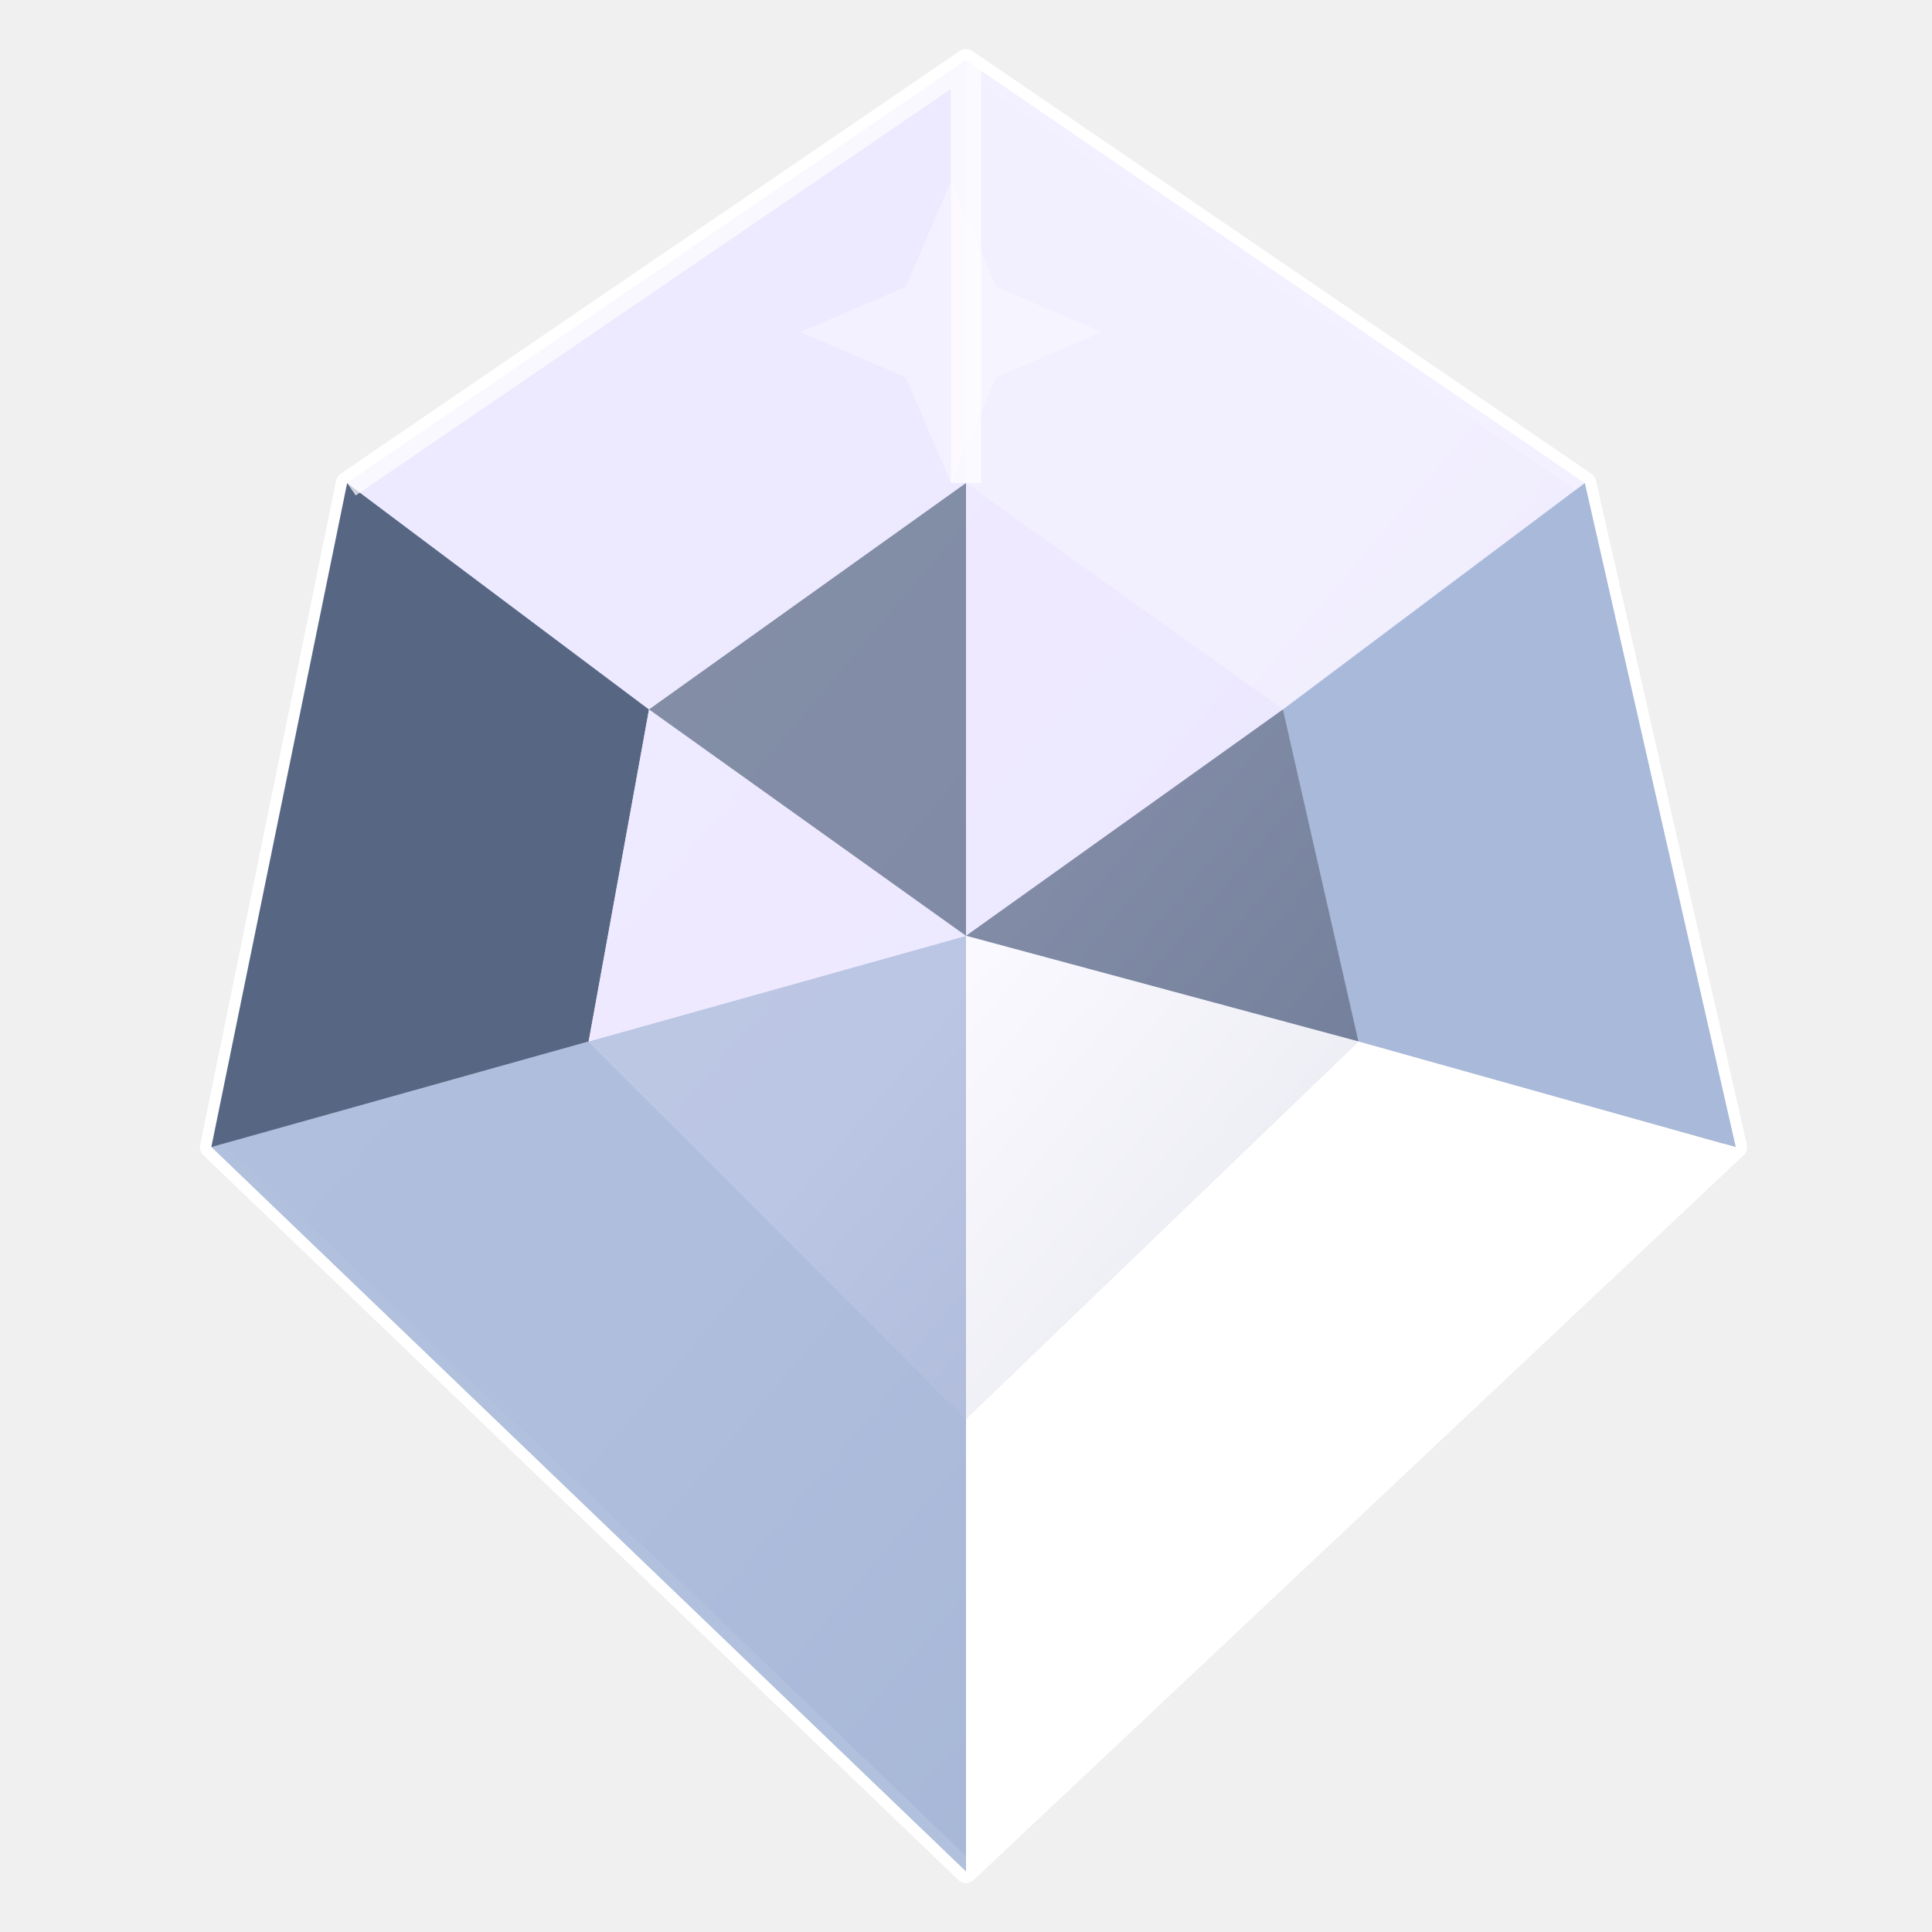
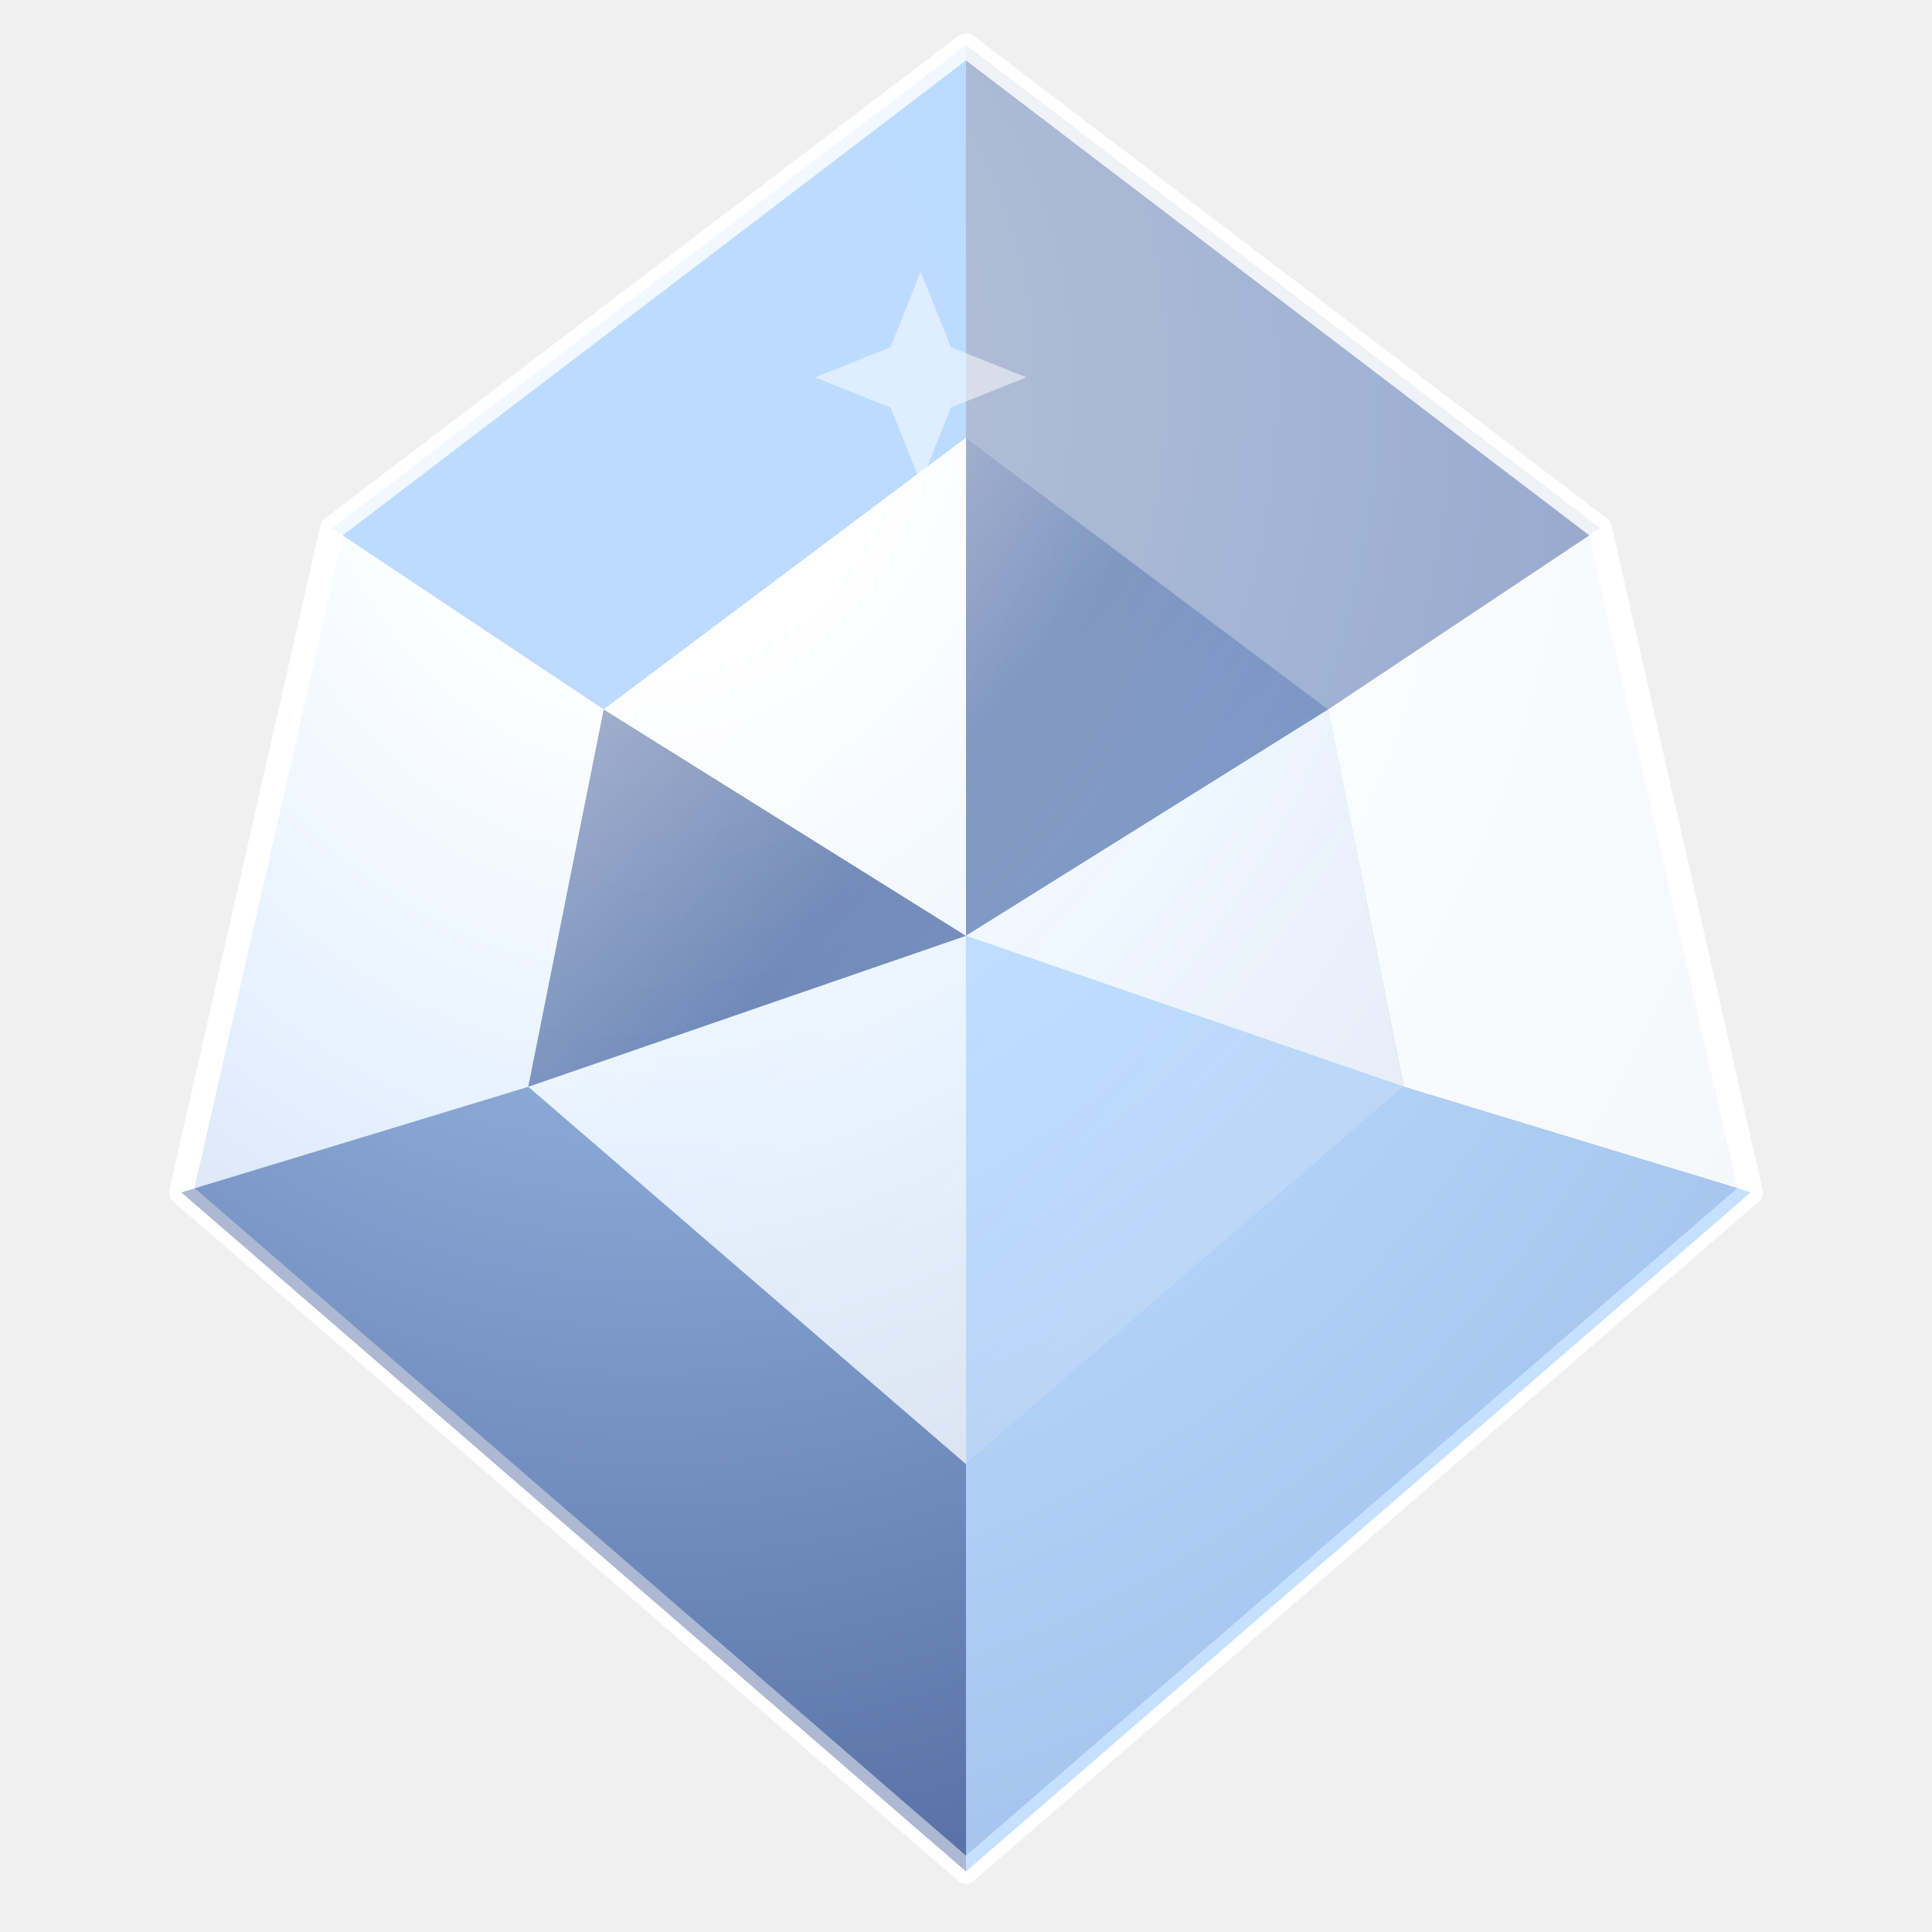
- <svg xmlns="http://www.w3.org/2000/svg" width="128" height="128" viewBox="0 0 128 128">
+ <svg xmlns="http://www.w3.org/2000/svg" viewBox="0 0 128 128">
  <defs>
-     <linearGradient id="body" x1="0" y1="0" x2="1" y2="1">
-       <stop stop-color="#ffffff" />
-       <stop offset=".5" stop-color="#ede9ff" />
-       <stop offset="1" stop-color="#576783" />
+     <radialGradient id="shine" cx=".3" cy=".18" r=".88">
+       <stop stop-color="#fff" />
+       <stop offset=".18" stop-color="#ffffff" />
+       <stop offset=".48" stop-color="#b8d9ff" />
+       <stop offset="1" stop-color="#536ca2" />
+     </radialGradient>
+     <linearGradient id="flash" x1="0" y1="0" x2="1" y2="1">
+       <stop stop-color="#fff" stop-opacity=".8" />
+       <stop offset=".4" stop-color="#fff" stop-opacity="0" />
+       <stop offset=".8" stop-color="#fff" stop-opacity=".28" />
+       <stop offset="1" stop-color="#fff" stop-opacity="0" />
    </linearGradient>
    <clipPath id="cut">
-       <polygon points="64,4 105,32 115,76 64,124 14,76 23,32" />
+       <polygon points="64,3 106,35 116,79 64,124 12,79 22,35" />
    </clipPath>
  </defs>
-   <polygon points="64,4 105,32 115,76 64,124 14,76 23,32" fill="url(#body)" stroke="#ffffff" stroke-width="1.5" stroke-linejoin="round" />
+   <polygon points="64,3 106,35 116,79 64,124 12,79 22,35" fill="url(#shine)" stroke="#ffffff" stroke-width="1.6" stroke-linejoin="round" />
  <g clip-path="url(#cut)">
-     <polygon points="64,4,105,32,85,47,64,32" fill="#ede9ff" opacity=".9" />
-     <polygon points="64,32,85,47,64,62" fill="#ede9ff" opacity=".85" />
-     <polygon points="105,32,115,76,90,69,85,47" fill="#a8b9d9" opacity="1" />
-     <polygon points="85,47,90,69,64,62" fill="#576783" opacity=".72" />
-     <polygon points="115,76,64,124,64,94,90,69" fill="#ffffff" opacity="1" />
-     <polygon points="90,69,64,94,64,62" fill="#ffffff" opacity=".72" />
-     <polygon points="64,124,14,76,39,69,64,94" fill="#a8b9d9" opacity=".9" />
-     <polygon points="64,94,39,69,64,62" fill="#a8b9d9" opacity=".72" />
-     <polygon points="14,76,23,32,43,47,39,69" fill="#576783" opacity="1" />
-     <polygon points="39,69,43,47,64,62" fill="#ede9ff" opacity=".85" />
-     <polygon points="23,32,64,4,64,32,43,47" fill="#ede9ff" opacity="1" />
-     <polygon points="43,47,64,32,64,62" fill="#576783" opacity=".72" />
-     <path d="M64,4 105,32 85,47 64,32Z" fill="white" opacity=".26" />
-     <path d="M23,32 64,4 64,32" fill="none" stroke="white" stroke-opacity=".7" stroke-width="2" />
+     <polygon points="64,3,106,35,88,47,64,29" fill="#536ca2" opacity="0.65" />
+     <polygon points="64,29,88,47,64,62" fill="#536ca2" opacity="0.65" />
+     <polygon points="106,35,116,79,93,72,88,47" fill="#ffffff" opacity="0.94" />
+     <polygon points="88,47,93,72,64,62" fill="#ffffff" opacity="0.75" />
+     <polygon points="116,79,64,124,64,97,93,72" fill="#b8d9ff" opacity="0.8" />
+     <polygon points="93,72,64,97,64,62" fill="#b8d9ff" opacity="0.75" />
+     <polygon points="64,124,12,79,35,72,64,97" fill="#536ca2" opacity="0.48" />
+     <polygon points="64,97,35,72,64,62" fill="#fff" opacity="0.65" />
+     <polygon points="12,79,22,35,40,47,35,72" fill="#fff" opacity="0.65" />
+     <polygon points="35,72,40,47,64,62" fill="#536ca2" opacity="0.75" />
+     <polygon points="22,35,64,3,64,29,40,47" fill="#b8d9ff" opacity="0.94" />
+     <polygon points="40,47,64,29,64,62" fill="#ffffff" opacity="0.75" />
+     <polygon points="64,29 88,47 93,72 64,97 35,72 40,47" fill="url(#flash)" opacity=".6" />
+     <path d="M64,3L106,35L88,47L64,29Z" fill="#fff" opacity=".32" />
+     <path d="M22,35L64,3L106,35" fill="none" stroke="#fff" stroke-opacity=".8" stroke-width="1.6" />
  </g>
-   <path d="M60 19l3 -7 3 7 7 3 -7 3 -3 7 -3 -7 -7 -3Z" fill="#fff" opacity=".32" />
+   <path d="M59 23l2-5 2 5 5 2-5 2-2 5-2-5-5-2Z" fill="#fff" opacity=".5" />
</svg>
